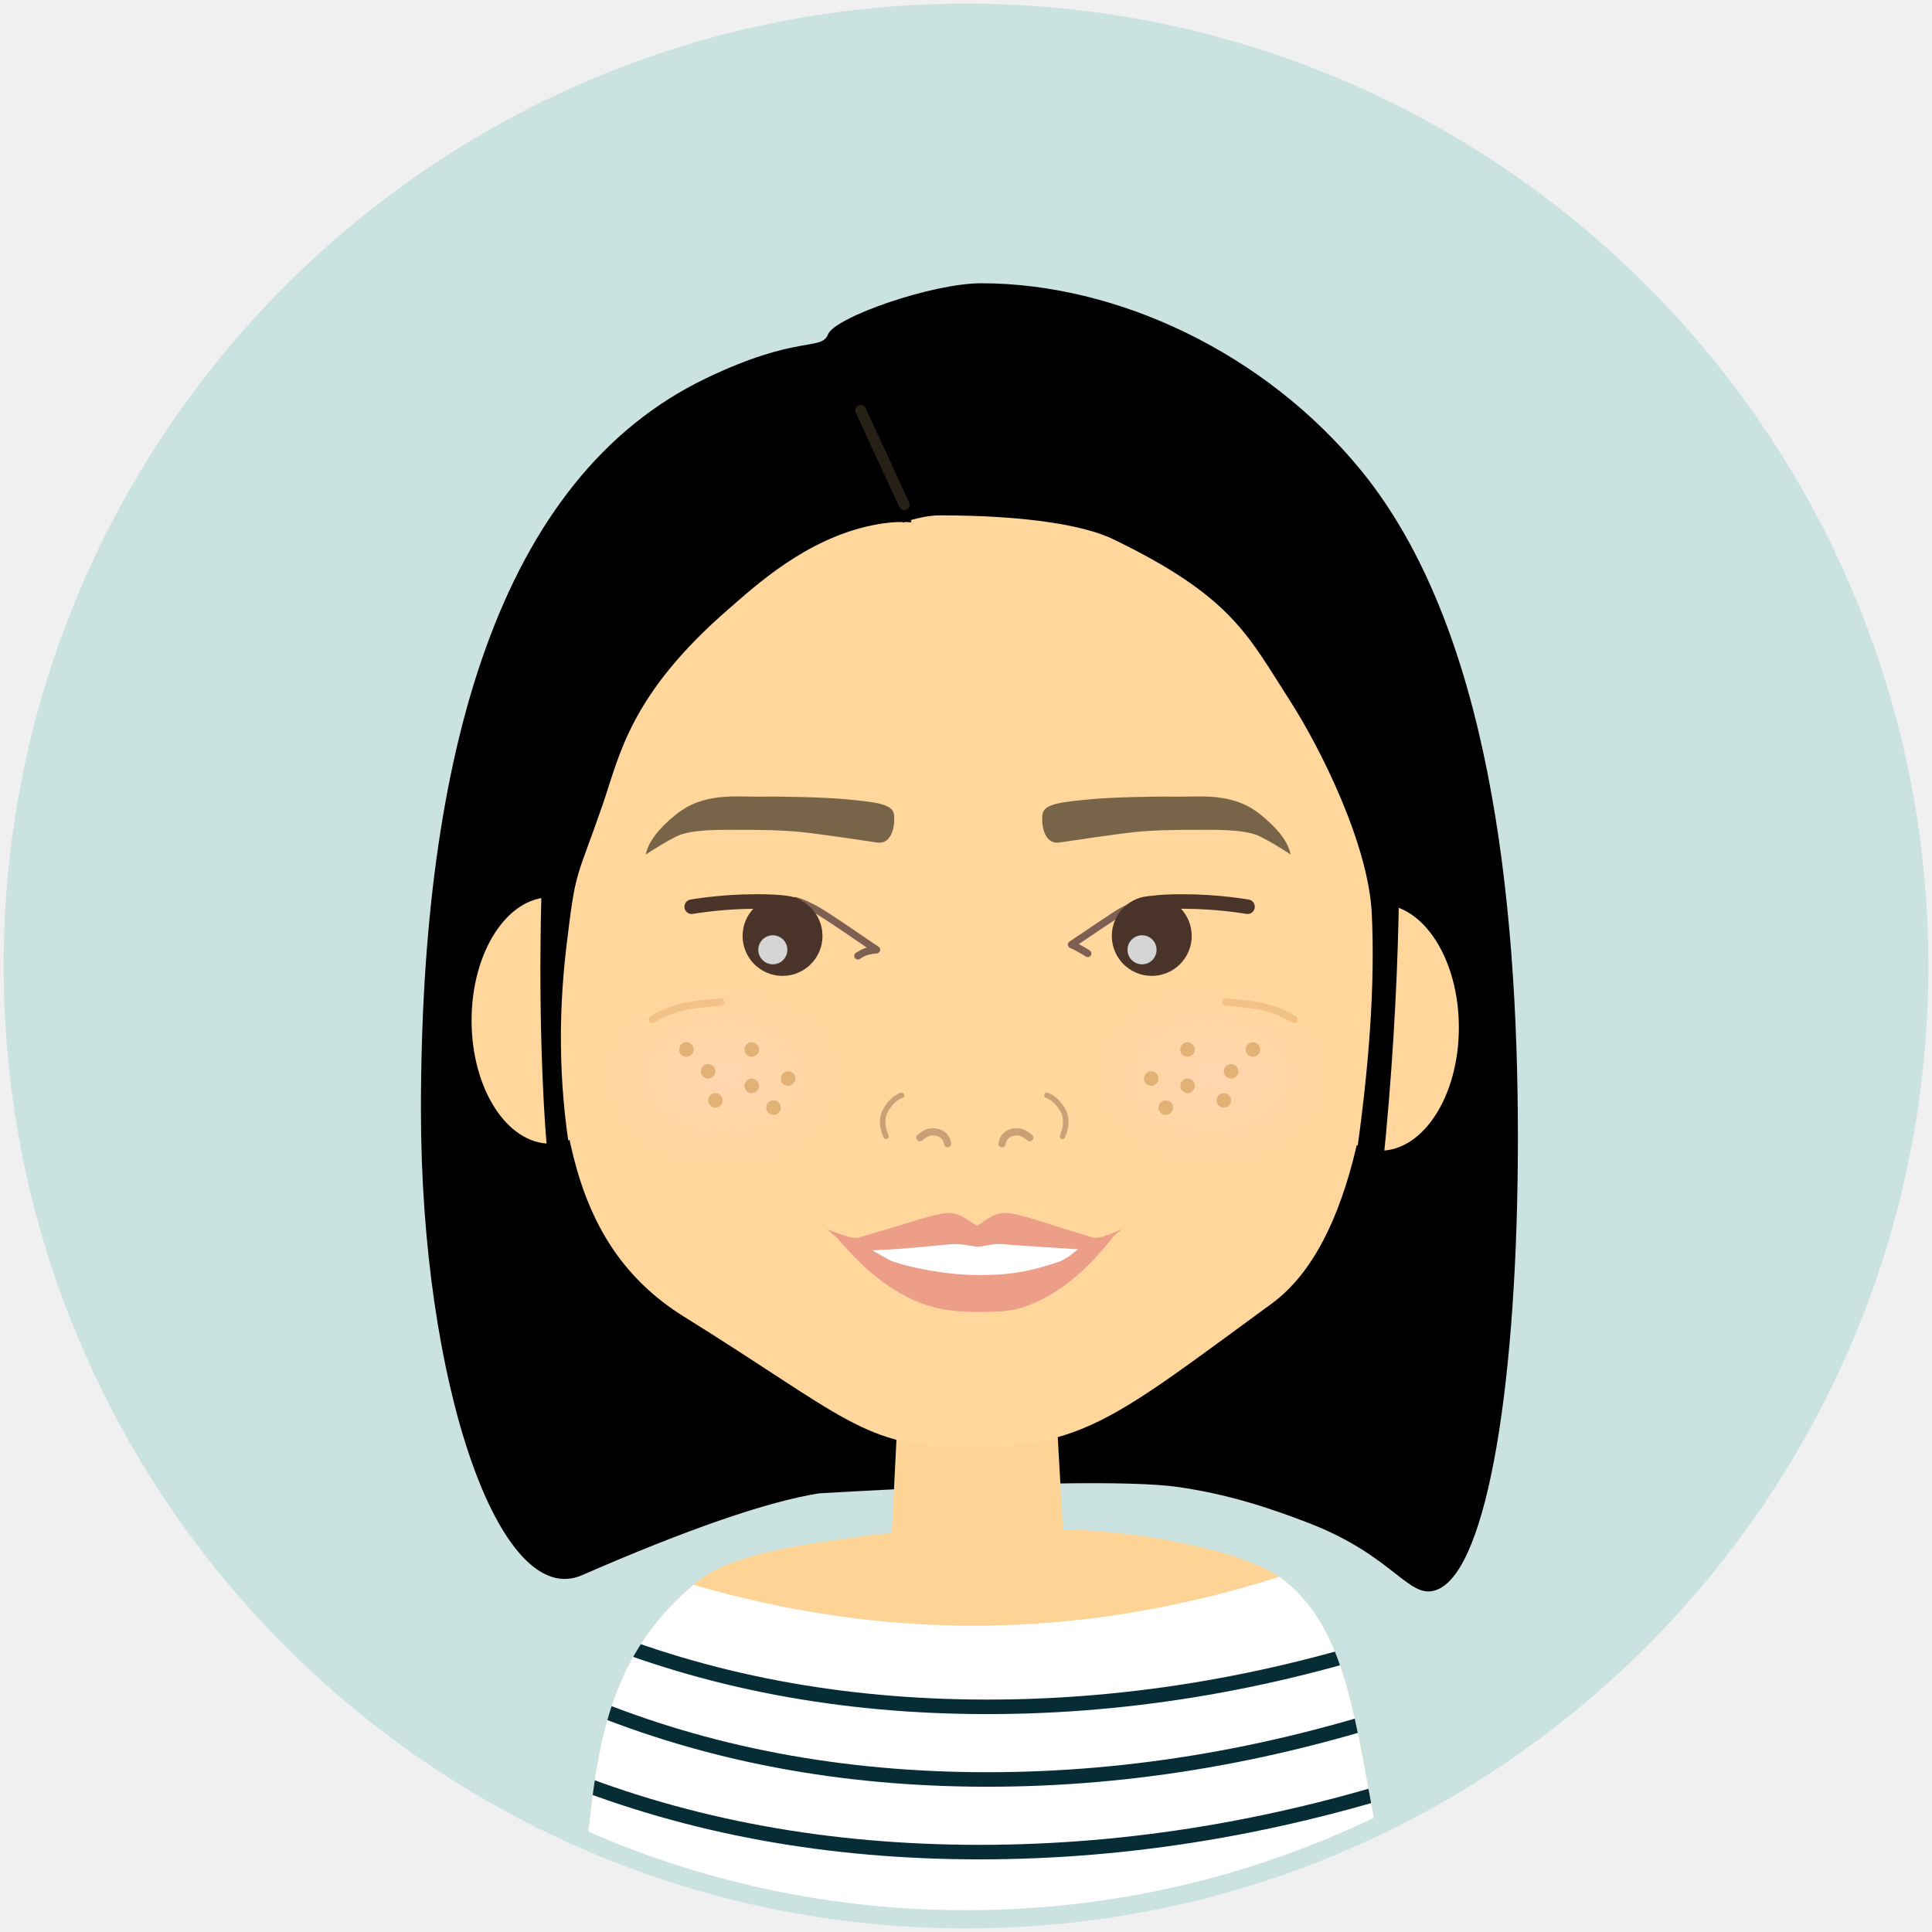
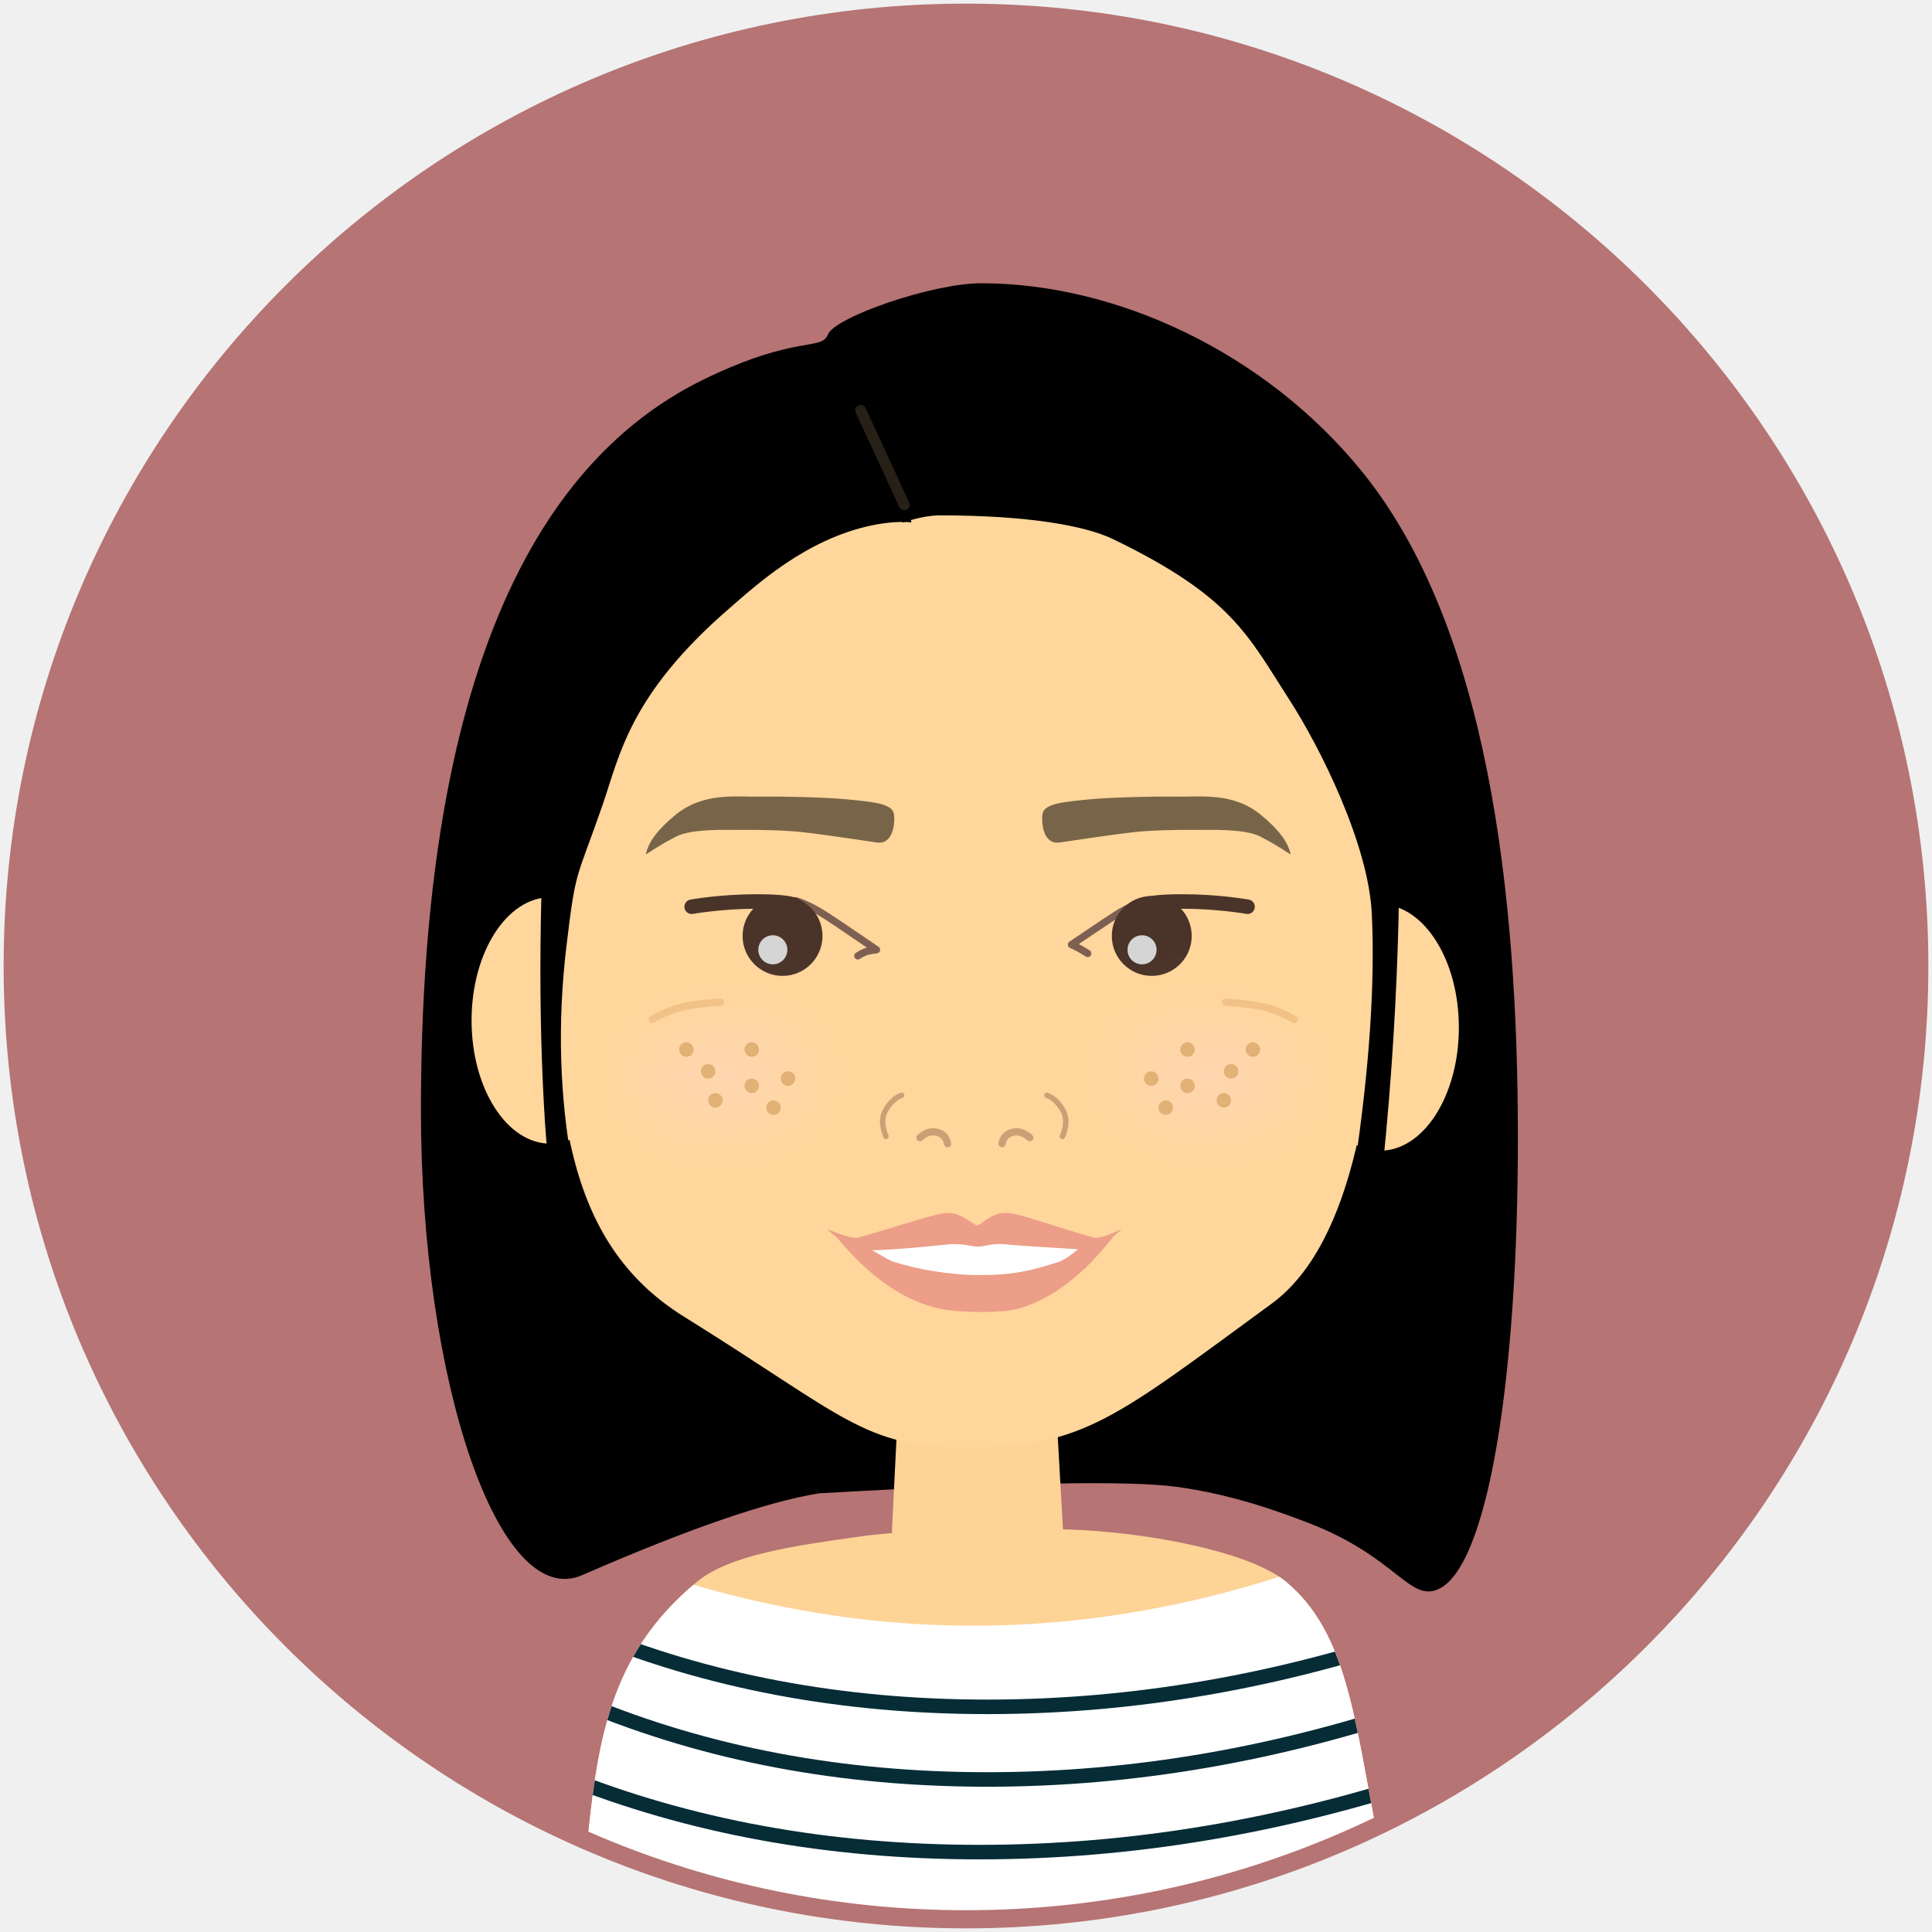
<svg xmlns="http://www.w3.org/2000/svg" xmlns:xlink="http://www.w3.org/1999/xlink" width="266px" height="266px" viewBox="0 0 266 266" version="1.1">
  <defs>
    <circle id="path-1" cx="130" cy="130" r="130" />
    <path d="M58.167,69 C87.658,69 113.532,62.722 109.633,42.751 C106.46,26.503 105.436,14.768 97.078,7.792 C92.583,4.04 80.953,1.632 71.717,0.856 C62.942,0.118 61.256,1.017 56,0.856 C49.801,0.665 43.905,0.757 37.775,1.632 C29.427,2.822 20.453,4.064 15.948,7.792 C3.665,17.956 2.203,30.2 0.721,45.096 C-1.281,65.209 28.676,69 58.167,69 Z" id="path-3" />
    <filter x="-50.3%" y="-231.2%" width="200.5%" height="562.4%" filterUnits="objectBoundingBox" id="filter-5">
      <feGaussianBlur stdDeviation="4.168" in="SourceGraphic" />
    </filter>
    <filter x="-50.3%" y="-231.2%" width="200.5%" height="562.4%" filterUnits="objectBoundingBox" id="filter-6">
      <feGaussianBlur stdDeviation="4.168" in="SourceGraphic" />
    </filter>
    <filter x="-4.8%" y="-6.8%" width="109.5%" height="113.7%" filterUnits="objectBoundingBox" id="filter-7">
      <feGaussianBlur stdDeviation="0" in="SourceGraphic" />
    </filter>
    <filter x="-4.5%" y="-6.6%" width="109.0%" height="113.1%" filterUnits="objectBoundingBox" id="filter-8">
      <feGaussianBlur stdDeviation="0" in="SourceGraphic" />
    </filter>
    <filter x="-55.1%" y="-88.9%" width="210.1%" height="277.9%" filterUnits="objectBoundingBox" id="filter-9">
      <feGaussianBlur stdDeviation="4.168" in="SourceGraphic" />
    </filter>
    <filter x="-55.1%" y="-88.9%" width="210.1%" height="277.9%" filterUnits="objectBoundingBox" id="filter-10">
      <feGaussianBlur stdDeviation="4.168" in="SourceGraphic" />
    </filter>
  </defs>
  <g id="logo" stroke="none" stroke-width="1" fill="none" fill-rule="evenodd">
    <g id="Emily" transform="translate(3, 3)">
      <g id="Background">
        <mask id="mask-2" fill="white">
          <use xlink:href="#path-1" />
        </mask>
-         <use id="Mask" stroke="#CAE3E0" stroke-width="5" fill="#CAE3E0" fill-rule="nonzero" xlink:href="#path-1" />
+         <use id="Mask" stroke="#B67474" stroke-width="5" fill="#B67474" fill-rule="nonzero" xlink:href="#path-1" />
        <g id="Rectangle-5" mask="url(#mask-2)">
          <g transform="translate(77, 207)">
            <mask id="mask-4" fill="white">
              <use xlink:href="#path-3" />
            </mask>
            <use id="Shoulders" stroke="none" fill="#FDD396" fill-rule="nonzero" xlink:href="#path-3" />
            <path d="M-9.701,-1.533 C11.616,8.709 32.849,13.83 54,13.83 C75.151,13.83 96.384,8.709 117.701,-1.533 C119.194,-2.25 120.987,-1.621 121.704,-0.128 C121.899,0.278 122,0.722 122,1.171 L122,61 C122,62.657 120.657,64 119,64 L-11,64 C-12.657,64 -14,62.657 -14,61 L-14,1.171 C-14,-0.486 -12.657,-1.829 -11,-1.829 C-10.55,-1.829 -10.106,-1.728 -9.701,-1.533 Z" id="Shirt" stroke="none" fill="#FFFFFF" fill-rule="nonzero" mask="url(#mask-4)" />
            <g id="Stripes" stroke="none" stroke-width="1" fill="none" fill-rule="evenodd" mask="url(#mask-4)" stroke-linecap="square">
              <g transform="translate(-3, 14)" fill-rule="nonzero" id="Line-3" stroke="#062C36" stroke-width="2">
                <path d="M3.5,0.5 C20.329,7.5 38.808,11 58.938,11 C79.067,11 99.254,7.5 119.5,0.5" />
                <path d="M3.5,10.5 C20.329,17.5 38.808,21 58.938,21 C79.067,21 99.254,17.5 119.5,10.5" />
                <path d="M0.5,20.5 C17.91,27.5 37.026,31 57.849,31 C78.672,31 99.556,27.5 120.5,20.5" />
              </g>
            </g>
          </g>
        </g>
      </g>
      <path d="M159.271,201.742 C166.654,202.803 172.663,204.95 177.168,206.685 C189.188,211.315 191.01,217.516 194.963,215.829 C201.821,212.902 205.985,187.042 205.985,153.682 C205.985,120.322 201.949,83.291 184.427,61.809 C171.178,45.567 150.802,36 132.087,36 C125.299,36 111.942,40.685 111.006,43.027 C110.069,45.37 106.789,43.027 94.14,49.118 C65.753,62.785 54.955,100.689 54.955,149.82 C54.955,187.456 65.753,218.836 77.142,213.87 C91.7,207.521 102.573,203.766 109.76,202.605 C136.269,201.095 152.773,200.808 159.271,201.742 Z" id="Hair" fill="#000000" fill-rule="nonzero" />
      <path d="M120.702,189.582 L142.333,189.582 L143.375,207.969 C138.997,210.169 135.045,211.269 131.518,211.269 C127.991,211.269 124.082,210.169 119.791,207.969 L120.702,189.582 Z" id="Neck" fill="#FDD396" fill-rule="nonzero" />
      <path d="M130.066,196.293 C146.149,196.293 150.458,192.312 172.109,176.466 C183.387,168.211 186.848,145.821 186.848,121.81 C186.848,83.843 163.195,58.713 129.861,58.713 C96.526,58.713 73.284,82.109 73.284,121.81 C73.284,148.837 74.447,167.886 91.189,178.291 C113.363,192.071 115.919,196.293 130.066,196.293 Z" id="Face-Emily" fill="#FFD69B" fill-rule="nonzero" />
      <ellipse id="left-ear" fill="#FFD69B" fill-rule="nonzero" cx="72.764" cy="137.5" rx="10.838" ry="16.961" />
      <ellipse id="right-ear" fill="#FFD69B" fill-rule="nonzero" cx="187.02" cy="138.473" rx="10.838" ry="16.959" />
      <path d="M114.383,54.811 C131.296,53.043 143.256,52.832 150.265,54.177 C157.274,55.523 164.933,59.501 173.24,66.111 C182.521,81.327 187.775,93.221 189.003,101.794 C190.113,109.536 189.887,133.523 187.393,157.525 C187.022,161.096 185.737,161.096 183.536,157.525 C185.549,143.937 186.327,132.362 185.871,122.799 C185.416,113.257 178.81,99.986 174.51,93.323 C168.796,84.469 166.63,79.156 150.265,71.237 C146.379,69.356 138.446,67.956 126.404,67.956 C125.017,67.956 123.31,68.285 121.28,68.942 L114.383,54.811 Z" id="Bangs-Right" fill="#000000" fill-rule="nonzero" />
      <path d="M49.604,70.254 C66.912,68.444 79.153,68.228 86.326,69.605 C93.499,70.983 100.692,75.223 107.905,82.326 C119.185,99.21 128.472,114.993 135.765,129.675 C143.058,144.356 143.744,148.446 137.821,141.943 C134.653,132.388 129.965,123.306 123.757,114.697 C117.255,105.681 118.295,107.558 109.911,100.029 C104.643,95.299 99.385,88.607 81.624,84.873 C76.97,83.895 67.815,81.615 58.922,84.36 C56.953,84.967 55.28,85.732 53.903,86.655 L49.604,70.254 Z" id="Bangs-Left" fill="#000000" fill-rule="nonzero" transform="translate(95.70316, 106.8248) scale(-1, 1) rotate(29) translate(-95.70316, -106.8248) " />
      <ellipse id="Eyeshadow-RIght" fill-opacity="0.92" fill="#E2A577" fill-rule="nonzero" style="mix-blend-mode: lighten;" filter="url(#filter-5)" cx="160.35" cy="119.821" rx="12.438" ry="2.704" />
      <ellipse id="Eyeshadow-Left" fill-opacity="0.92" fill="#E2A577" fill-rule="nonzero" style="mix-blend-mode: lighten;" filter="url(#filter-6)" cx="100.864" cy="119.821" rx="12.438" ry="2.704" />
      <g id="right-eye" transform="translate(144, 120)" fill-rule="nonzero">
        <path d="M11.006,0.95 C10.598,1.071 10.289,1.175 10.08,1.262 C9.126,1.656 8.112,2.075 7.435,2.477 C6.534,3.012 4.23,4.539 0.524,7.059 C0.829,7.181 1.179,7.351 1.572,7.569 C1.965,7.786 2.361,8.021 2.758,8.274" id="Line-2" stroke="#7E6153" stroke-linecap="round" stroke-linejoin="round" filter="url(#filter-7)" />
        <circle fill="#4A3429" cx="11.575" cy="5.862" r="5.5" />
        <circle id="right-eye-highlight" fill="#D5D5D5" cx="10.238" cy="7.77" r="2" />
        <path d="M10.233,1.841 C10.67,1.358 12.534,1.117 15.823,1.117 C20.757,1.117 24.76,1.841 24.76,1.841" id="Eyelid-Right" stroke="#4A3429" stroke-width="2" stroke-linecap="round" />
      </g>
      <g id="left-eye" transform="translate(92, 120)" fill-rule="nonzero">
        <path d="M25.679,1 C25.271,1.122 24.963,1.226 24.753,1.312 C23.799,1.706 22.92,2.18 22.243,2.583 C21.343,3.118 18.762,4.845 14.5,7.764 C14.987,7.814 15.402,7.883 15.745,7.968 C16.087,8.053 16.529,8.266 17.07,8.607" id="Line-2" stroke="#7E6153" stroke-linecap="round" stroke-linejoin="round" filter="url(#filter-8)" transform="translate(20.08954, 4.803387) scale(-1, 1) translate(-20.08954, -4.803387) " />
        <circle fill="#4A3429" cx="12.741" cy="5.862" r="5.5" />
        <circle id="left-eye-highlight" fill="#D5D5D5" cx="11.404" cy="7.77" r="2" />
        <path d="M0.233,1.841 C0.67,1.358 2.534,1.117 5.823,1.117 C10.757,1.117 14.76,1.841 14.76,1.841" id="Eyelid-Right" stroke="#4A3429" stroke-width="2" stroke-linecap="round" transform="translate(7.496087, 1.617156) scale(-1, 1) translate(-7.496087, -1.617156) " />
      </g>
      <path d="M131.217,172.646 C139.559,172.646 146.938,169.692 147.054,169.161 C147.066,169.103 148.194,168.502 148.502,168.253 C148.572,168.197 148.819,168.078 148.756,168.078 C145.82,168.078 140.675,168 131.217,168 C121.759,168 112.634,167.865 113.242,168.135 C113.85,168.405 121.759,172.646 131.217,172.646 Z" id="teeth" fill="#FFFFFF" fill-rule="nonzero" />
      <path d="M112.124,167.259 C114.26,167.814 116.098,168.544 117.637,169.45 C119.141,170.336 119.68,170.606 119.975,170.704 C123.124,171.745 127.844,172.551 131.692,172.551 C135.426,172.551 137.74,172.371 142.621,170.788 C143.108,170.63 144.017,170.159 144.85,169.45 C145.931,168.532 147.769,167.764 150.367,167.146 C146.2,172.554 141.778,175.907 137.103,177.208 C135.139,177.754 129.501,177.809 126.538,177.208 C121.57,176.2 116.766,172.883 112.124,167.259 Z" id="bottom-lip" fill="#EC9E88" fill-rule="nonzero" />
      <path d="M110.843,166.228 C113.171,167.166 114.609,167.557 115.157,167.402 C121.978,165.471 125.761,164 127.676,164 C129.387,164 131.085,165.709 131.547,165.709 C132.065,165.709 133.333,164 135.415,164 C137.363,164 140.796,165.457 147.589,167.402 C148.117,167.553 149.405,167.162 151.454,166.228 C149.237,168.201 147.692,169.157 146.819,169.095 C143.297,168.843 137.58,168.541 135.415,168.322 C133.416,168.121 132.762,168.651 131.547,168.632 C130.849,168.621 129.385,168.168 127.676,168.322 C125.237,168.543 118.148,169.343 115.157,169.095 C114.377,169.03 112.939,168.074 110.843,166.228 Z" id="top-lip" fill="#EC9E88" fill-rule="nonzero" />
      <path d="M146.612,108.597 C149.586,107.88 155.338,106.947 158.416,106.562 C161.672,106.155 166.012,104.852 170.219,107.376 C172.933,109.005 174.561,110.633 175.104,112.261 C173.574,111.521 172.088,110.899 170.644,110.396 C168.318,109.586 163.631,110.465 161.523,110.746 C159.26,111.048 155.978,111.549 153.483,112.171 C150.988,112.792 145.051,114.55 143.401,115.041 C141.104,115.724 140.466,112.524 140.506,111.447 C140.561,110.016 143.209,109.419 146.612,108.597 Z" id="Eyebrow-Right" fill-opacity="0.53" fill="#000000" fill-rule="nonzero" transform="translate(157.8042, 110.499) rotate(8) translate(-157.8042, -110.499) " />
      <path d="M91.612,108.597 C94.586,107.88 100.338,106.947 103.416,106.562 C106.672,106.155 111.012,104.852 115.219,107.376 C117.933,109.005 119.561,110.633 120.104,112.261 C118.574,111.521 117.088,110.899 115.644,110.396 C113.318,109.586 108.631,110.465 106.523,110.746 C104.26,111.048 100.978,111.549 98.483,112.171 C95.988,112.792 90.051,114.55 88.401,115.041 C86.104,115.724 85.466,112.524 85.506,111.447 C85.561,110.016 88.209,109.419 91.612,108.597 Z" id="Eyebrow-Right" fill-opacity="0.53" fill="#000000" fill-rule="nonzero" transform="translate(102.8042, 110.499) scale(-1, 1) rotate(8) translate(-102.8042, -110.499) " />
      <path d="M165.757,134.963 C168.523,135.176 170.507,135.464 171.71,135.825 C172.914,136.186 174.065,136.697 175.164,137.358" id="Cheek-Right" stroke="#EFC180" stroke-linecap="round" fill-rule="nonzero" />
      <path d="M86.803,134.963 C89.569,135.176 91.553,135.464 92.756,135.825 C93.96,136.186 95.111,136.697 96.21,137.358" id="Cheek-Left" stroke="#EFC180" stroke-linecap="round" fill-rule="nonzero" transform="translate(91.50666, 136.1606) scale(-1, 1) translate(-91.50666, -136.1606) " />
      <ellipse id="Blush-Right" fill-opacity="0.92" fill="#FFC6B1" fill-rule="nonzero" style="mix-blend-mode: lighten;" filter="url(#filter-9)" cx="163.594" cy="145.162" rx="11.356" ry="7.03" />
      <ellipse id="Blush-Left" fill-opacity="0.92" fill="#FFC6B1" fill-rule="nonzero" style="mix-blend-mode: lighten;" filter="url(#filter-10)" cx="96.537" cy="145.162" rx="11.356" ry="7.03" />
      <g id="nose" transform="translate(118, 147)" fill-rule="nonzero" stroke="#CCA076" stroke-linecap="round">
        <path d="M0.984,6.461 C0.371,5.005 0.371,3.772 0.984,2.761 C1.597,1.751 2.312,1.097 3.131,0.8" id="Line" stroke-width="0.75" />
        <path d="M23.593,6.461 C22.98,5.005 22.98,3.772 23.593,2.761 C24.205,1.751 24.921,1.097 25.74,0.8" id="Line" stroke-width="0.75" transform="translate(24.4365, 3.630613) scale(-1, 1) translate(-24.4365, -3.630613) " />
        <path d="M16.955,6.635 C17.735,5.935 18.529,5.691 19.335,5.903 C20.141,6.115 20.62,6.636 20.772,7.466" id="Line" transform="translate(18.86334, 6.647419) scale(-1, 1) translate(-18.86334, -6.647419) " />
        <path d="M5.65,6.635 C6.431,5.935 7.224,5.691 8.03,5.903 C8.836,6.115 9.316,6.636 9.468,7.466" id="Line" />
      </g>
      <line x1="115.5" y1="53.5" x2="121.5" y2="66.5" id="hairline" stroke="#FFD69B" stroke-width="1.5" opacity="0.15" stroke-linecap="round" fill-rule="nonzero" />
      <g id="Right-Freckles" transform="translate(155, 141)" fill="#E1B175" fill-rule="nonzero">
        <circle id="Oval-2" cx="5.5" cy="0.5" r="1" />
        <circle id="Oval-2" cx="11.5" cy="3.5" r="1" />
        <circle id="Oval-2" cx="10.5" cy="7.5" r="1" />
        <circle id="Oval-2" cx="14.5" cy="0.5" r="1" />
        <circle id="Oval-2" cx="2.5" cy="8.5" r="1" />
        <circle id="Oval-2" cx="5.5" cy="5.5" r="1" />
        <circle id="Oval-2" cx="0.5" cy="4.5" r="1" />
      </g>
      <g id="Left-Freckles" transform="translate(98.5, 145.5) scale(-1, 1) translate(-98.5, -145.5) translate(91, 141)" fill="#E1B175" fill-rule="nonzero">
        <circle id="Oval-2" cx="5.5" cy="0.5" r="1" />
        <circle id="Oval-2" cx="11.5" cy="3.5" r="1" />
        <circle id="Oval-2" cx="10.5" cy="7.5" r="1" />
        <circle id="Oval-2" cx="14.5" cy="0.5" r="1" />
        <circle id="Oval-2" cx="2.5" cy="8.5" r="1" />
        <circle id="Oval-2" cx="5.5" cy="5.5" r="1" />
        <circle id="Oval-2" cx="0.5" cy="4.5" r="1" />
      </g>
    </g>
  </g>
</svg>
